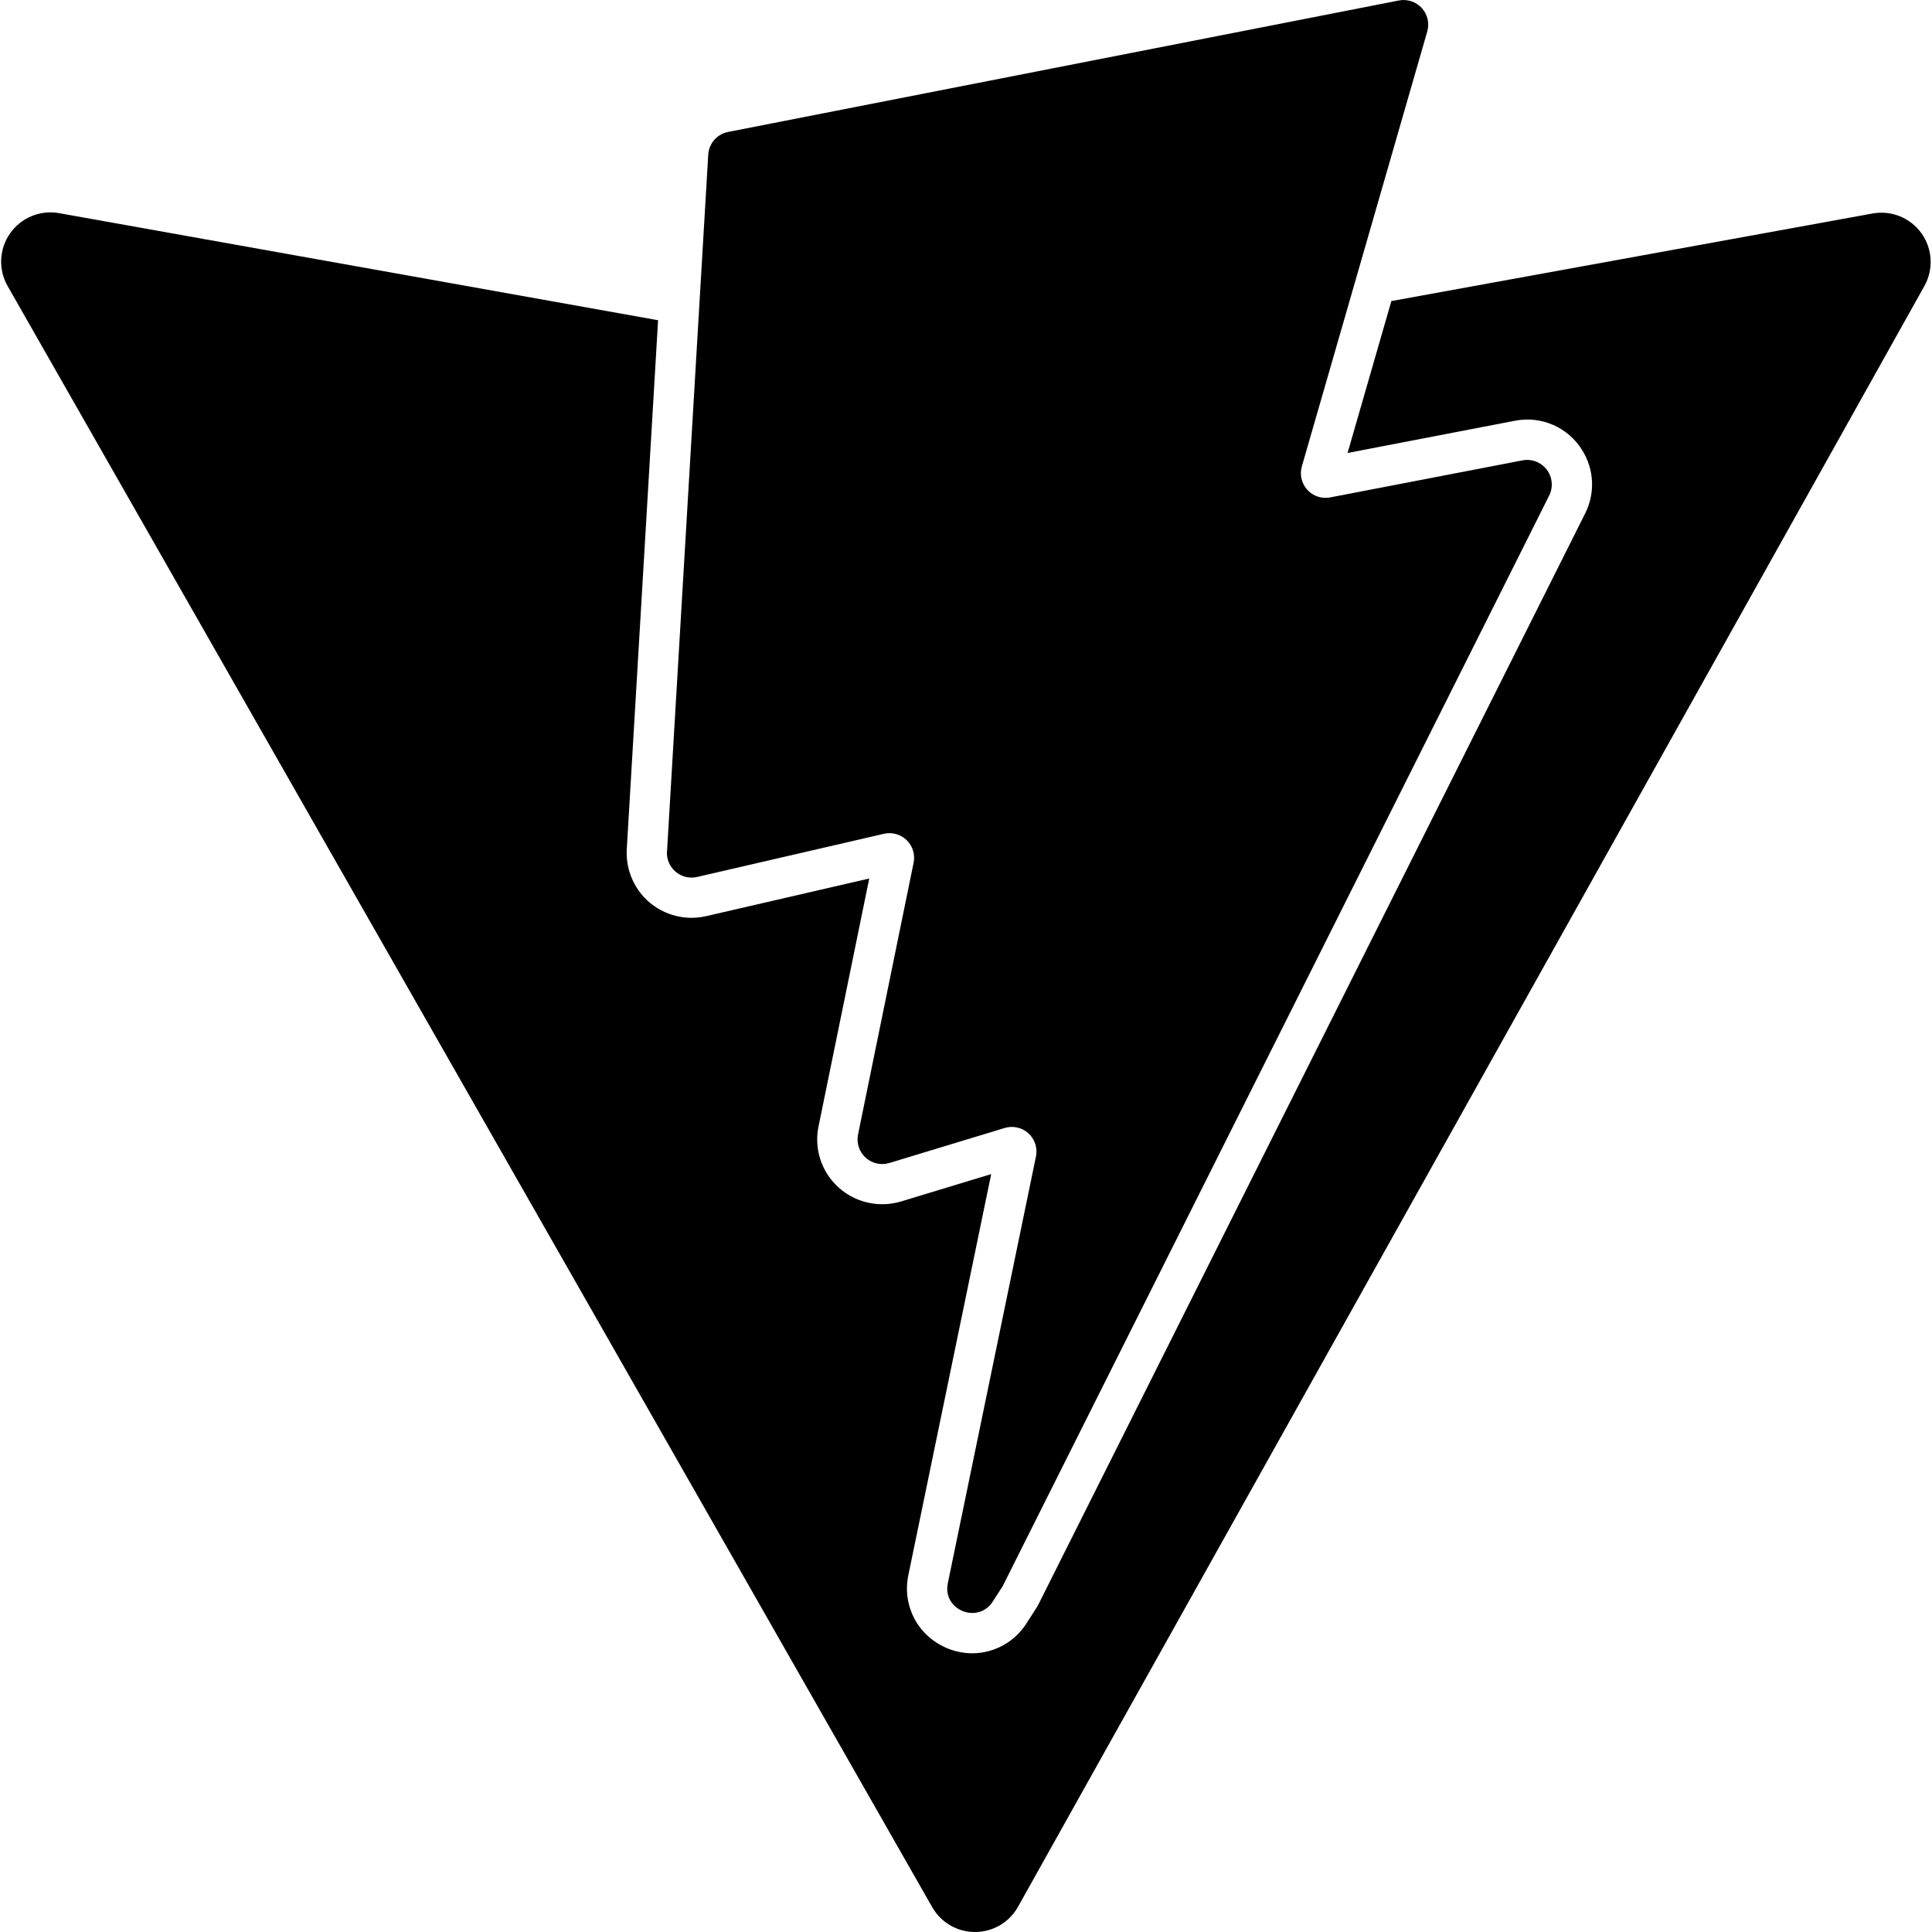
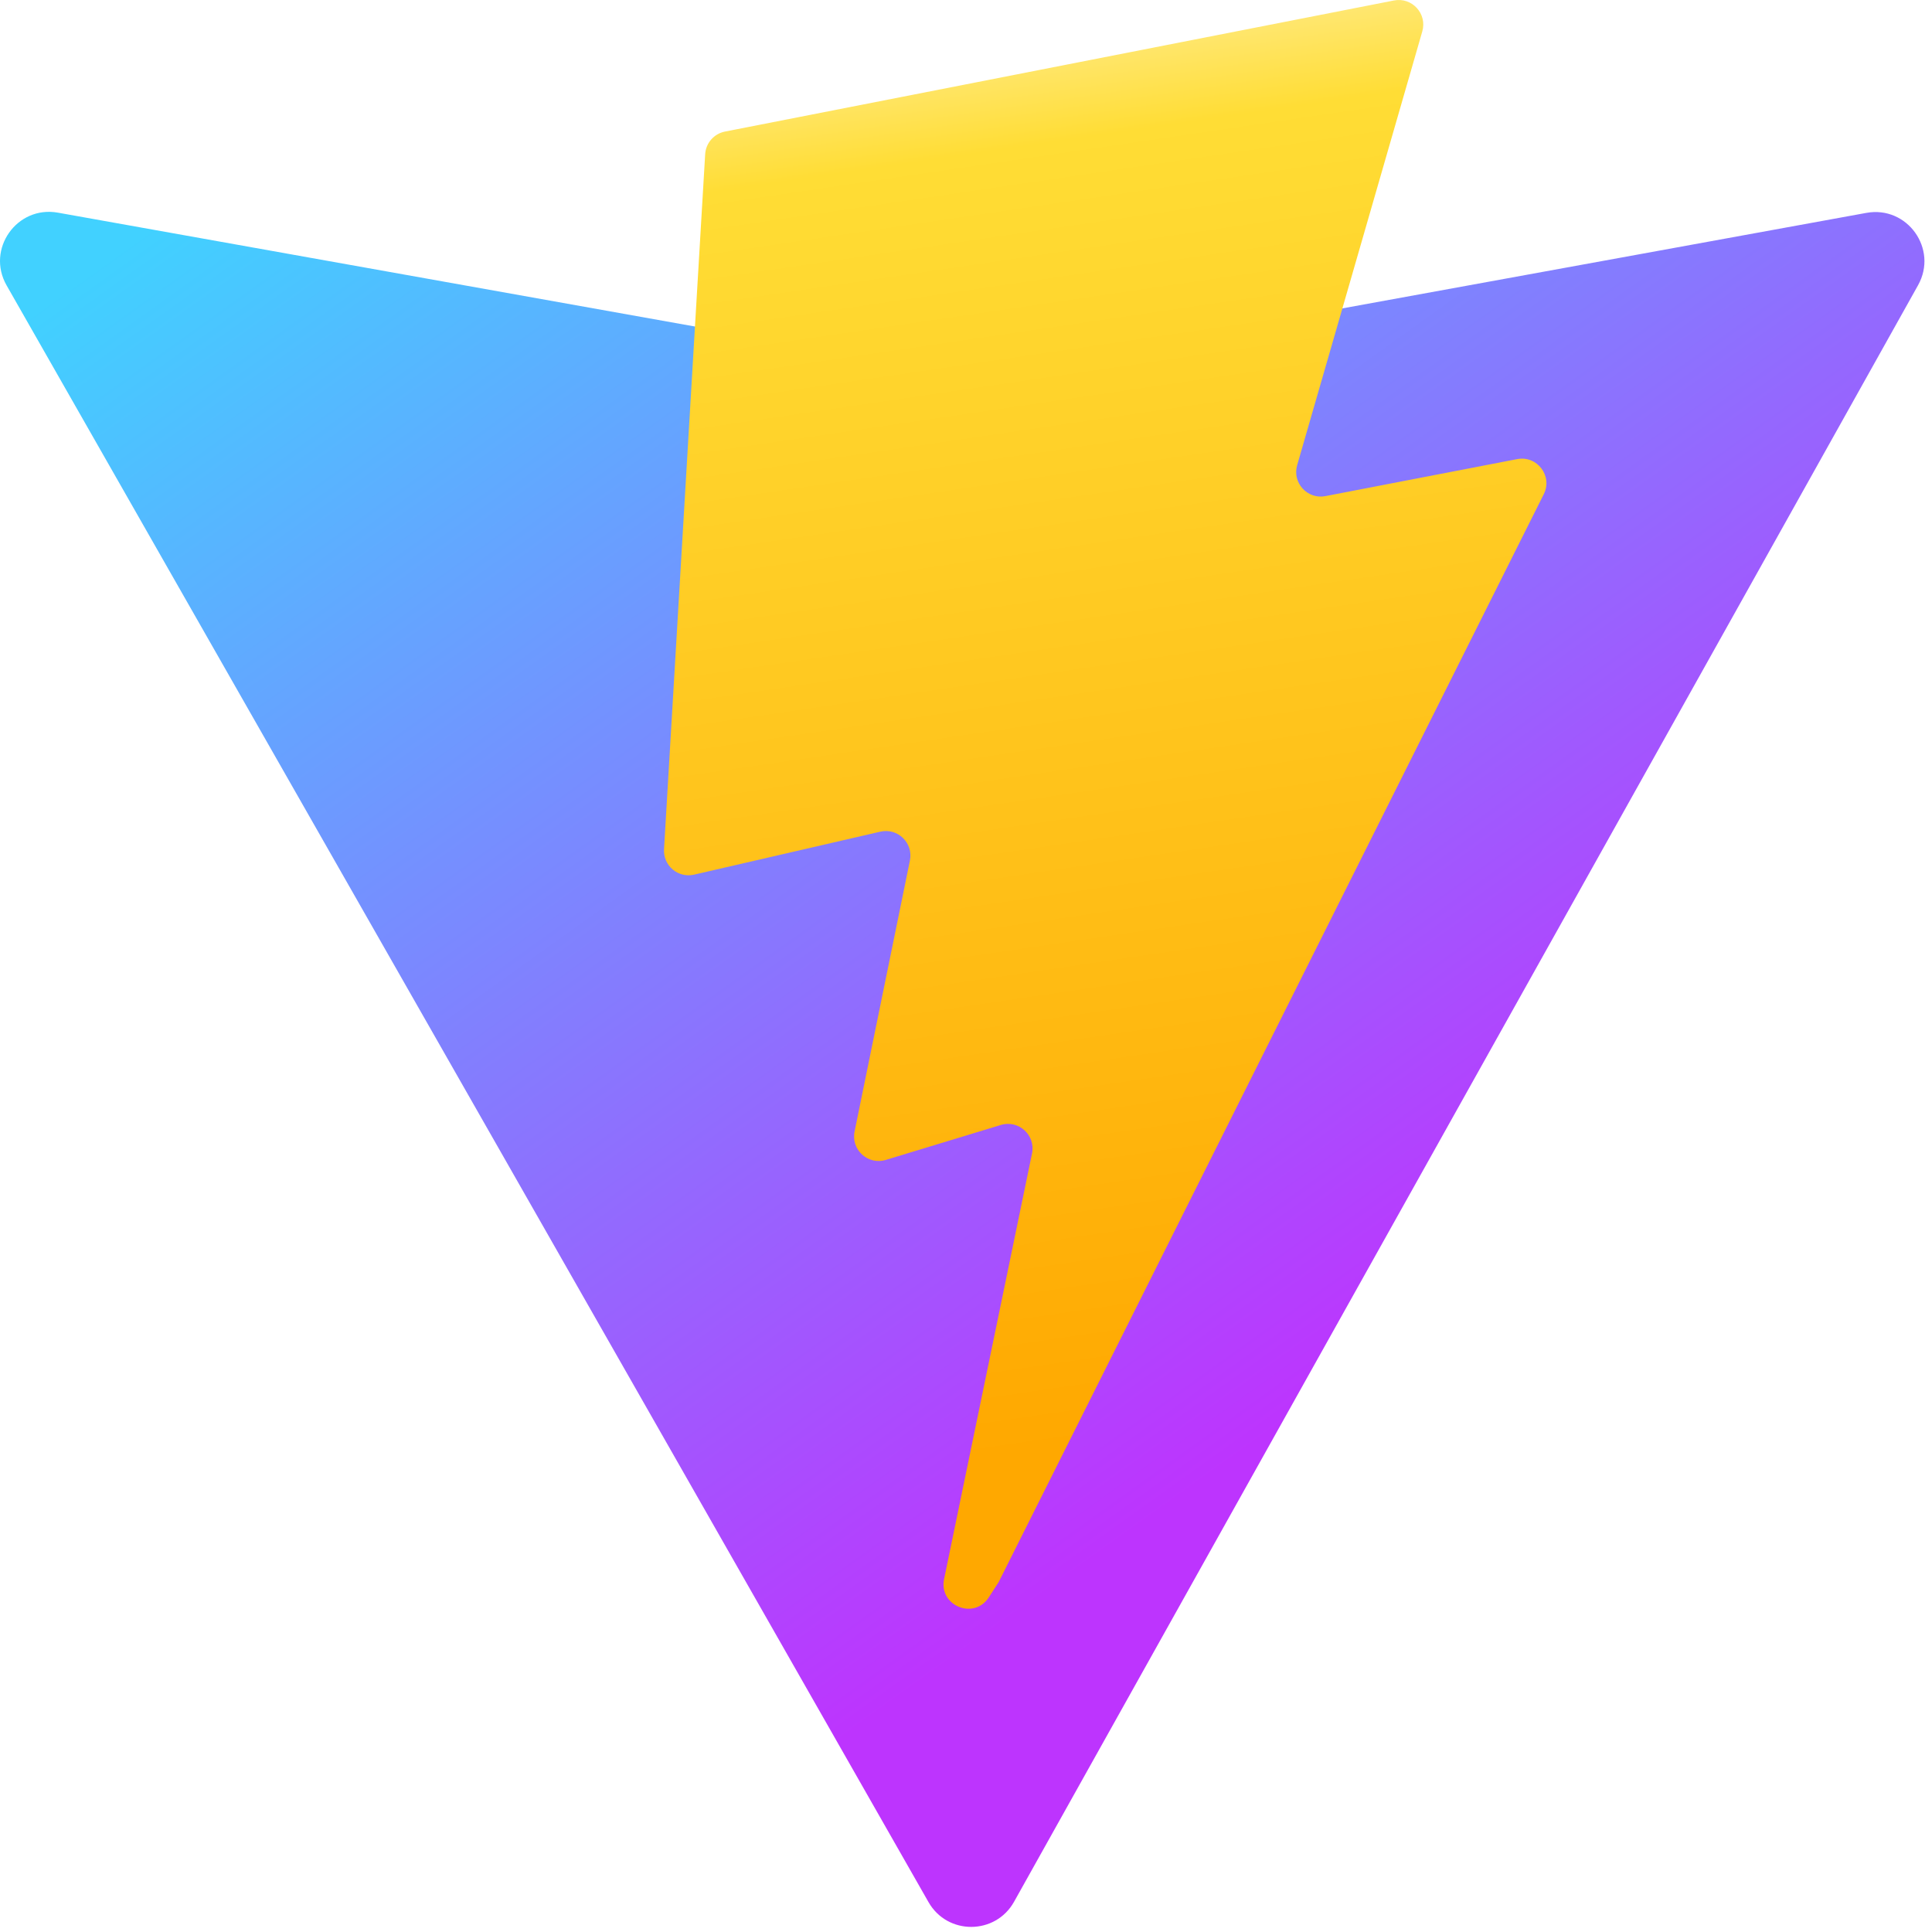
- <svg xmlns="http://www.w3.org/2000/svg" role="img" viewBox="0 0 24 24">
-   <path d="m8.286 10.578.512-8.657a.306.306 0 0 1 .247-.282L17.377.006a.306.306 0 0 1 .353.385l-1.558 5.403a.306.306 0 0 0 .352.385l2.388-.46a.306.306 0 0 1 .332.438l-6.79 13.55-.123.19a.294.294 0 0 1-.252.14c-.177 0-.35-.152-.305-.369l1.095-5.301a.306.306 0 0 0-.388-.355l-1.433.435a.306.306 0 0 1-.389-.354l.69-3.375a.306.306 0 0 0-.37-.36l-2.32.536a.306.306 0 0 1-.374-.316zm14.976-7.926L17.284 3.74l-.544 1.887 2.077-.4a.8.8 0 0 1 .84.369.8.8 0 0 1 .034.783L12.9 19.93l-.013.025-.015.023-.122.19a.801.801 0 0 1-.672.37.826.826 0 0 1-.634-.302.8.8 0 0 1-.16-.67l1.029-4.981-1.12.34a.81.81 0 0 1-.86-.262.802.802 0 0 1-.165-.67l.63-3.08-2.027.468a.808.808 0 0 1-.768-.233.81.81 0 0 1-.217-.6l.389-6.57-7.44-1.33a.612.612 0 0 0-.64.906L11.58 23.691a.612.612 0 0 0 1.066-.004l11.26-20.135a.612.612 0 0 0-.644-.9z" />
+ <svg xmlns="http://www.w3.org/2000/svg" viewBox="0 0 256 257" width="256" height="257" preserveAspectRatio="xMidYMid">
+   <defs>
+     <linearGradient x1="-.828%" y1="7.652%" x2="57.636%" y2="78.411%" id="vitejs__a">
+       <stop stop-color="#41D1FF" offset="0%" />
+       <stop stop-color="#BD34FE" offset="100%" />
+     </linearGradient>
+     <linearGradient x1="43.376%" y1="2.242%" x2="50.316%" y2="89.03%" id="vitejs__b">
+       <stop stop-color="#FFEA83" offset="0%" />
+       <stop stop-color="#FFDD35" offset="8.333%" />
+       <stop stop-color="#FFA800" offset="100%" />
+     </linearGradient>
+   </defs>
+   <path d="M255.153 37.938 134.897 252.976c-2.483 4.44-8.862 4.466-11.382.048L.875 37.958c-2.746-4.814 1.371-10.646 6.827-9.67l120.385 21.517a6.537 6.537 0 0 0 2.322-.004l117.867-21.483c5.438-.991 9.574 4.796 6.877 9.62Z" fill="url(#vitejs__a)" />
+   <path d="M185.432.063 96.44 17.501a3.268 3.268 0 0 0-2.634 3.014l-5.474 92.456a3.268 3.268 0 0 0 3.997 3.378l24.777-5.718c2.318-.535 4.413 1.507 3.936 3.838l-7.361 36.047c-.495 2.426 1.782 4.5 4.151 3.78l15.304-4.649c2.372-.72 4.652 1.36 4.15 3.788l-11.698 56.621c-.732 3.542 3.979 5.473 5.943 2.437l1.313-2.028 72.516-144.72c1.215-2.423-.88-5.186-3.54-4.672l-25.505 4.922c-2.396.462-4.435-1.77-3.759-4.114l16.646-57.705c.677-2.35-1.37-4.583-3.769-4.113Z" fill="url(#vitejs__b)" />
</svg>
